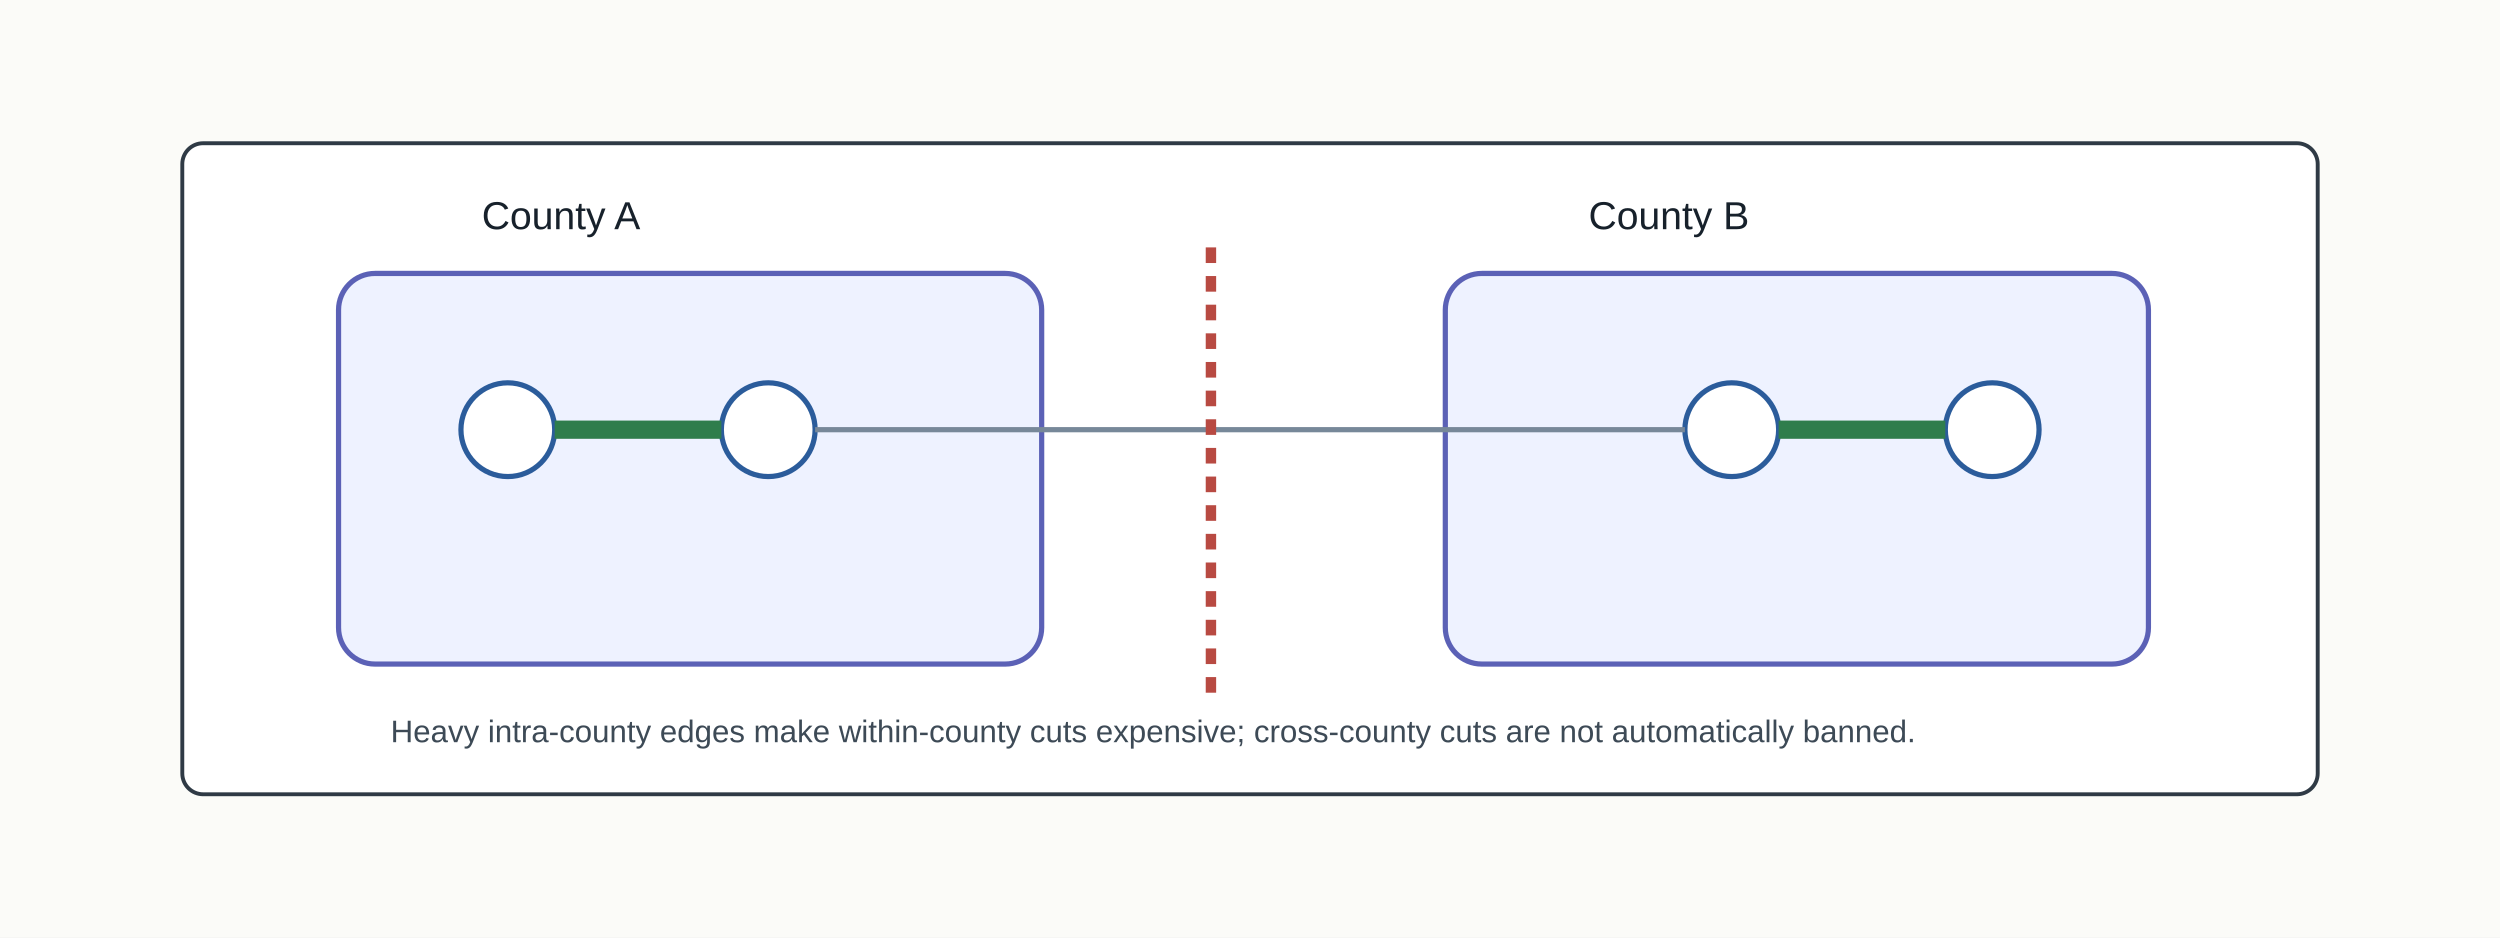
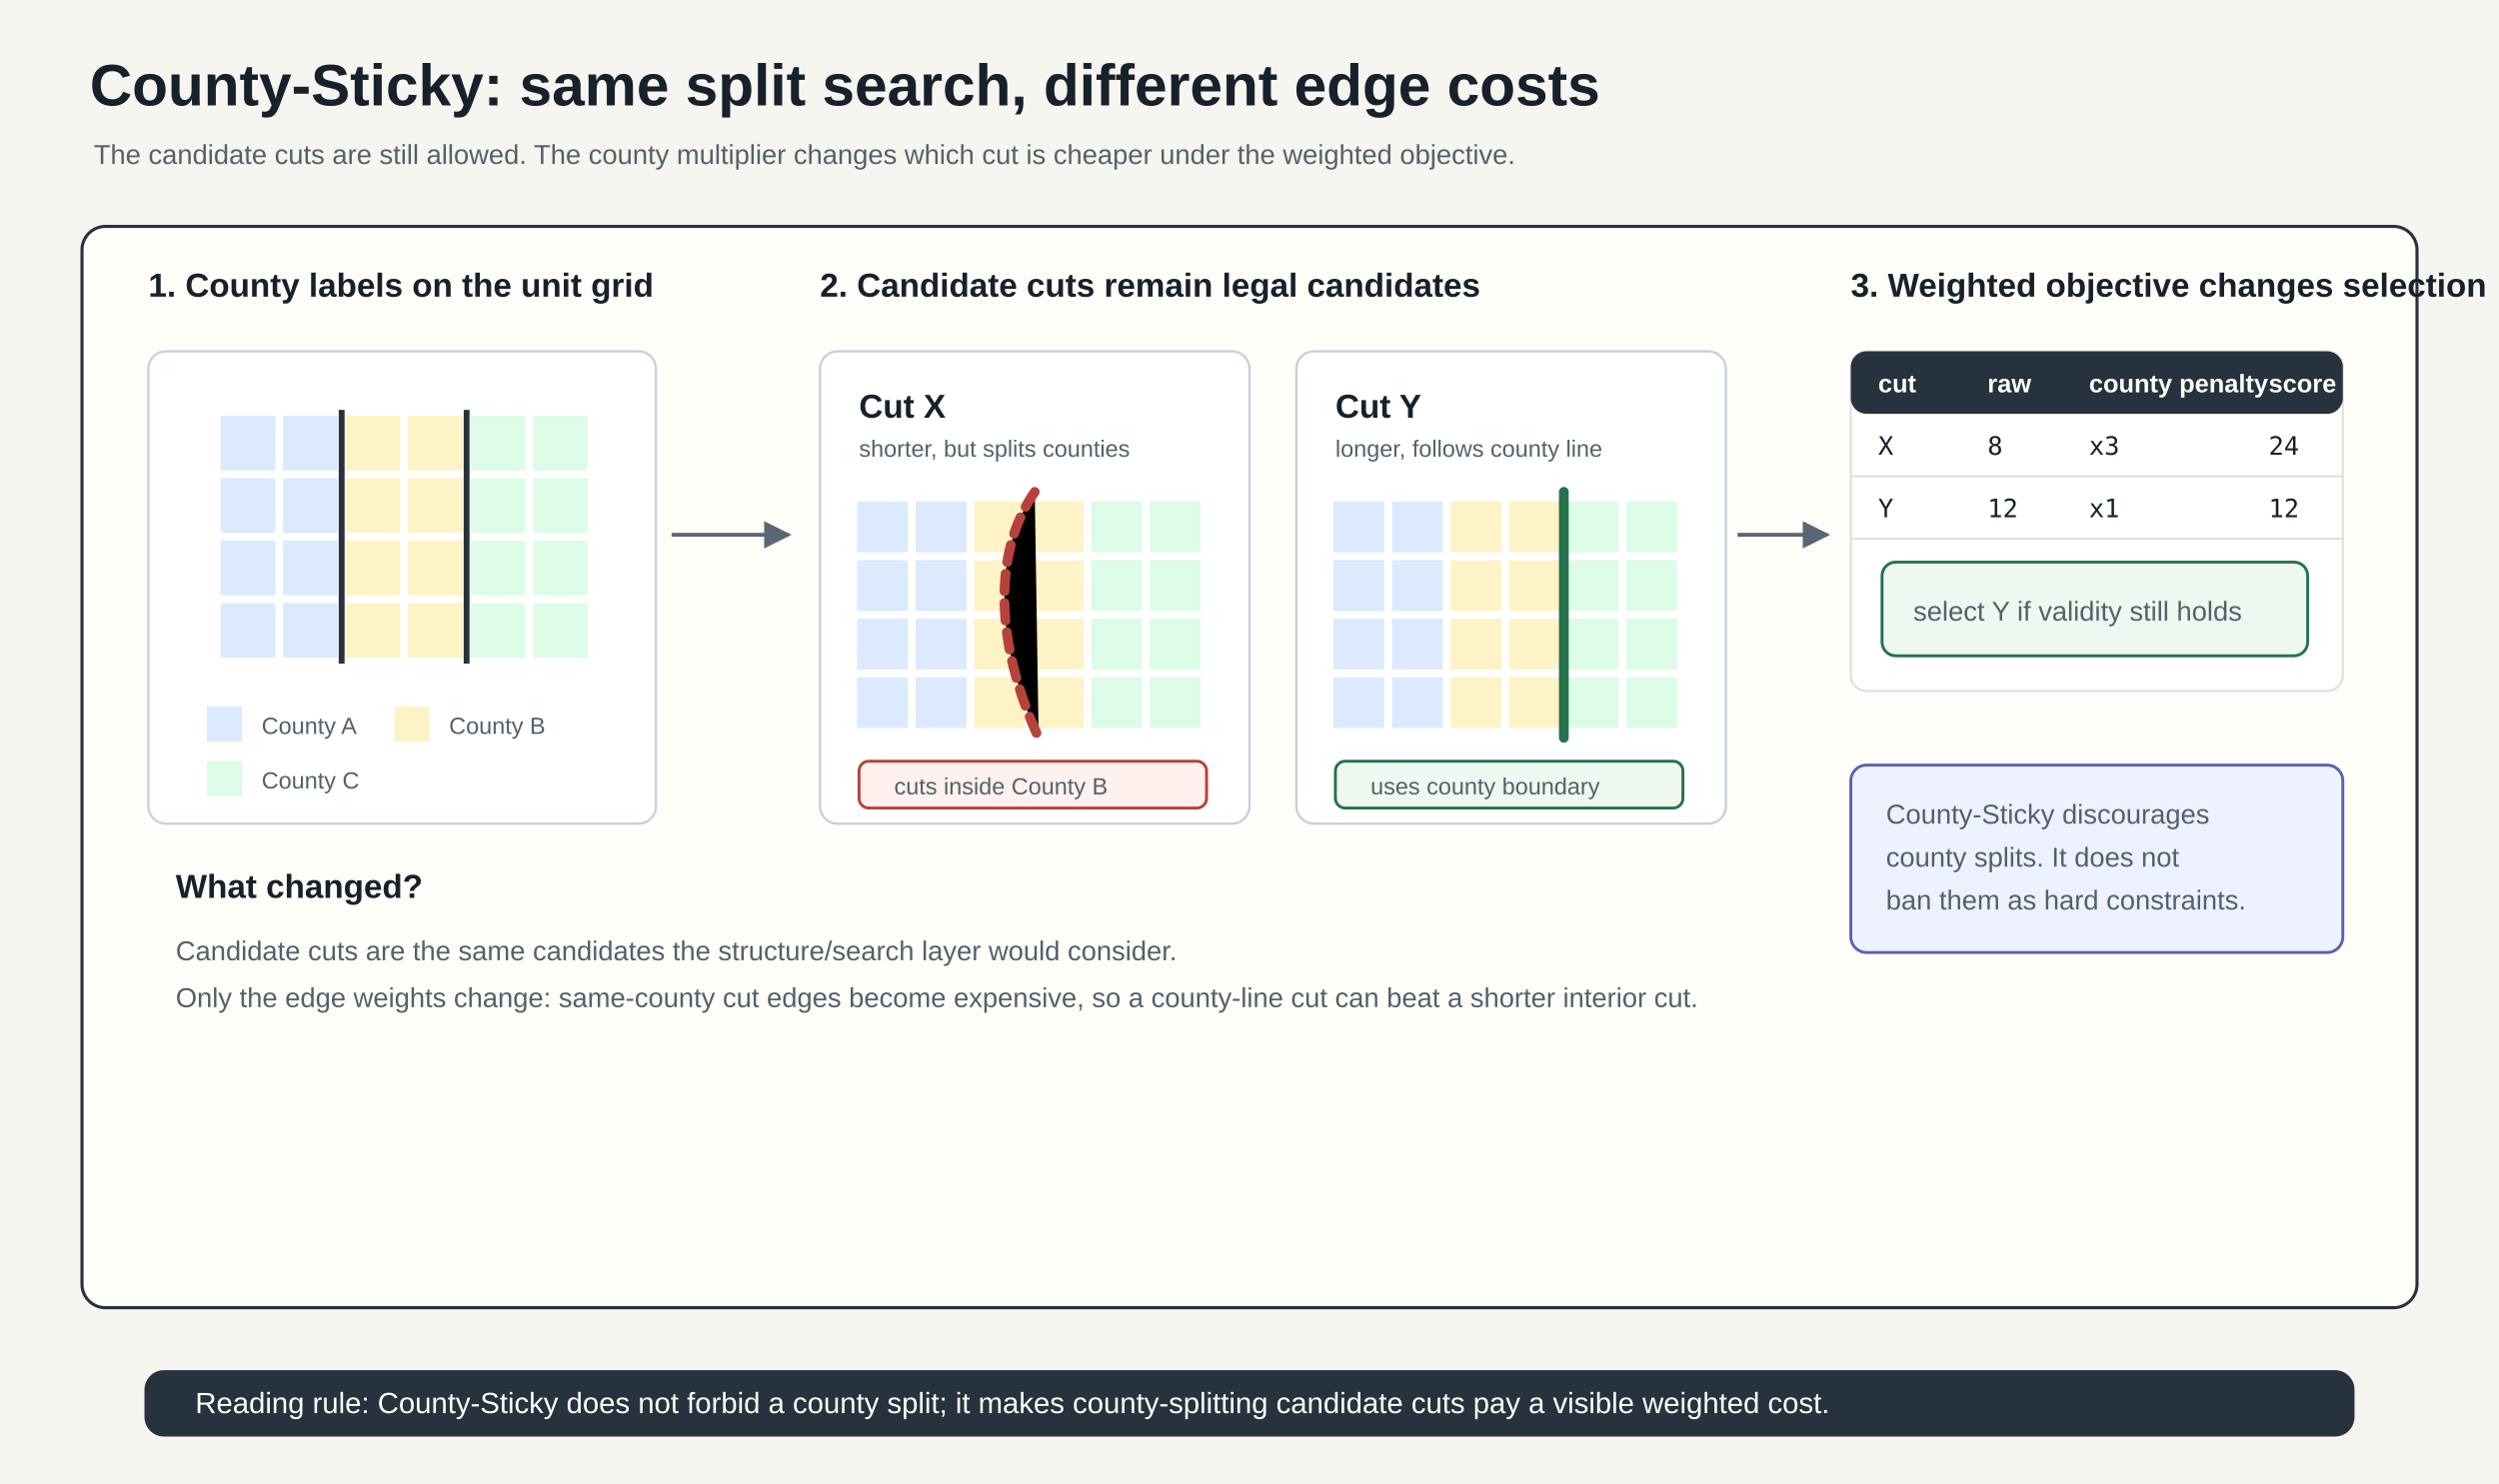
- <svg xmlns="http://www.w3.org/2000/svg" width="960" height="360" viewBox="0 0 960 360" role="img" aria-labelledby="title desc">
-   <style>.bg{fill:#fbfbf8}.panel{fill:#fff;stroke:#2f3a45;stroke-width:1.5}.county{fill:#eef2ff;stroke:#5b61b6;stroke-width:2}.node{fill:#fff;stroke:#2b5c9b;stroke-width:2}.thin{stroke:#778899;stroke-width:2}.thick{stroke:#2f7d4c;stroke-width:7}.cut{stroke:#b84a42;stroke-width:4;stroke-dasharray:6 5}.label{font:15px Arial,sans-serif;fill:#17212b}.small{font:12px Arial,sans-serif;fill:#3d4a56}</style>
-   <rect class="bg" width="960" height="360" />
-   <rect class="panel" x="70" y="55" width="820" height="250" rx="8" />
-   <rect class="county" x="130" y="105" width="270" height="150" rx="14" />
-   <rect class="county" x="555" y="105" width="270" height="150" rx="14" />
-   <circle class="node" cx="195" cy="165" r="18" />
-   <circle class="node" cx="295" cy="165" r="18" />
-   <circle class="node" cx="665" cy="165" r="18" />
-   <circle class="node" cx="765" cy="165" r="18" />
-   <line class="thick" x1="213" y1="165" x2="277" y2="165" />
-   <line class="thin" x1="313" y1="165" x2="647" y2="165" />
-   <line class="thick" x1="683" y1="165" x2="747" y2="165" />
-   <line class="cut" x1="465" y1="95" x2="465" y2="270" />
-   <text class="label" x="185" y="88">County A</text>
-   <text class="label" x="610" y="88">County B</text>
-   <text class="small" x="150" y="285">Heavy intra-county edges make within-county cuts expensive; cross-county cuts are not automatically banned.</text>
+ <svg xmlns="http://www.w3.org/2000/svg" width="1280" height="760" viewBox="0 0 1280 760" role="img" aria-labelledby="title desc">
+   <style>
+     .bg{fill:#f7f5ef}
+     .panel{fill:#fffdf8;stroke:#26323d;stroke-width:1.6}
+     .card{fill:#fff;stroke:#c7d0da;stroke-width:1.2}
+     .title{font:700 30px Arial,sans-serif;fill:#17212b}
+     .label{font:700 17px Arial,sans-serif;fill:#17212b}
+     .small{font:14px Arial,sans-serif;fill:#52616b}
+     .tiny{font:12px Arial,sans-serif;fill:#52616b}
+     .mono{font:12px Consolas,monospace;fill:#17212b}
+     .cell{stroke:#fff;stroke-width:2}
+     .countyA{fill:#dbeafe}
+     .countyB{fill:#fef3c7}
+     .countyC{fill:#dcfce7}
+     .cutBad{stroke:#b6423c;stroke-width:5;stroke-linecap:round;stroke-dasharray:9 6}
+     .cutGood{stroke:#25724d;stroke-width:5;stroke-linecap:round}
+     .countyLine{stroke:#26323d;stroke-width:3}
+     .warn{fill:#fff1ed;stroke:#b6423c;stroke-width:1.5}
+     .ok{fill:#eef8f0;stroke:#25724d;stroke-width:1.5}
+     .rule{fill:#eef2ff;stroke:#5b61b6;stroke-width:1.5}
+     .tableHead{fill:#26323d}
+     .tableLine{stroke:#d8dee5;stroke-width:1}
+     .line{stroke:#596673;stroke-width:2;fill:none;marker-end:url(#arrow)}
+   </style>
+   <defs>
+     <marker id="arrow" viewBox="0 0 10 10" refX="9" refY="5" markerWidth="7" markerHeight="7" orient="auto">
+       <path d="M0 0 L10 5 L0 10 z" fill="#596673" />
+     </marker>
+   </defs>
+   <rect class="bg" width="1280" height="760" />
+   <text class="title" x="46" y="54">County-Sticky: same split search, different edge costs</text>
+   <text class="small" x="48" y="84">The candidate cuts are still allowed. The county multiplier changes which cut is cheaper under the weighted objective.</text>
+   <rect class="panel" x="42" y="116" width="1196" height="554" rx="12" />
+   <g transform="translate(76 152)">
+     <text class="label" x="0" y="0">1. County labels on the unit grid</text>
+     <rect class="card" x="0" y="28" width="260" height="242" rx="9" />
+     <g transform="translate(36 60)">
+       <rect class="cell countyA" x="0" y="0" width="30" height="30" />
+       <rect class="cell countyA" x="32" y="0" width="30" height="30" />
+       <rect class="cell countyB" x="64" y="0" width="30" height="30" />
+       <rect class="cell countyB" x="96" y="0" width="30" height="30" />
+       <rect class="cell countyC" x="128" y="0" width="30" height="30" />
+       <rect class="cell countyC" x="160" y="0" width="30" height="30" />
+       <rect class="cell countyA" x="0" y="32" width="30" height="30" />
+       <rect class="cell countyA" x="32" y="32" width="30" height="30" />
+       <rect class="cell countyB" x="64" y="32" width="30" height="30" />
+       <rect class="cell countyB" x="96" y="32" width="30" height="30" />
+       <rect class="cell countyC" x="128" y="32" width="30" height="30" />
+       <rect class="cell countyC" x="160" y="32" width="30" height="30" />
+       <rect class="cell countyA" x="0" y="64" width="30" height="30" />
+       <rect class="cell countyA" x="32" y="64" width="30" height="30" />
+       <rect class="cell countyB" x="64" y="64" width="30" height="30" />
+       <rect class="cell countyB" x="96" y="64" width="30" height="30" />
+       <rect class="cell countyC" x="128" y="64" width="30" height="30" />
+       <rect class="cell countyC" x="160" y="64" width="30" height="30" />
+       <rect class="cell countyA" x="0" y="96" width="30" height="30" />
+       <rect class="cell countyA" x="32" y="96" width="30" height="30" />
+       <rect class="cell countyB" x="64" y="96" width="30" height="30" />
+       <rect class="cell countyB" x="96" y="96" width="30" height="30" />
+       <rect class="cell countyC" x="128" y="96" width="30" height="30" />
+       <rect class="cell countyC" x="160" y="96" width="30" height="30" />
+       <line class="countyLine" x1="63" y1="-2" x2="63" y2="128" />
+       <line class="countyLine" x1="127" y1="-2" x2="127" y2="128" />
+     </g>
+     <g transform="translate(30 210)">
+       <rect class="countyA" x="0" y="0" width="18" height="18" />
+       <text class="tiny" x="28" y="14">County A</text>
+       <rect class="countyB" x="96" y="0" width="18" height="18" />
+       <text class="tiny" x="124" y="14">County B</text>
+       <rect class="countyC" x="0" y="28" width="18" height="18" />
+       <text class="tiny" x="28" y="42">County C</text>
+     </g>
+   </g>
+   <path class="line" d="M344 274 H404" />
+   <g transform="translate(420 152)">
+     <text class="label" x="0" y="0">2. Candidate cuts remain legal candidates</text>
+     <g transform="translate(0 28)">
+       <rect class="card" width="220" height="242" rx="9" />
+       <text class="label" x="20" y="34">Cut X</text>
+       <text class="tiny" x="20" y="54">shorter, but splits counties</text>
+       <g transform="translate(18 76)">
+         <rect class="cell countyA" x="0" y="0" width="28" height="28" />
+         <rect class="cell countyA" x="30" y="0" width="28" height="28" />
+         <rect class="cell countyB" x="60" y="0" width="28" height="28" />
+         <rect class="cell countyB" x="90" y="0" width="28" height="28" />
+         <rect class="cell countyC" x="120" y="0" width="28" height="28" />
+         <rect class="cell countyC" x="150" y="0" width="28" height="28" />
+         <rect class="cell countyA" x="0" y="30" width="28" height="28" />
+         <rect class="cell countyA" x="30" y="30" width="28" height="28" />
+         <rect class="cell countyB" x="60" y="30" width="28" height="28" />
+         <rect class="cell countyB" x="90" y="30" width="28" height="28" />
+         <rect class="cell countyC" x="120" y="30" width="28" height="28" />
+         <rect class="cell countyC" x="150" y="30" width="28" height="28" />
+         <rect class="cell countyA" x="0" y="60" width="28" height="28" />
+         <rect class="cell countyA" x="30" y="60" width="28" height="28" />
+         <rect class="cell countyB" x="60" y="60" width="28" height="28" />
+         <rect class="cell countyB" x="90" y="60" width="28" height="28" />
+         <rect class="cell countyC" x="120" y="60" width="28" height="28" />
+         <rect class="cell countyC" x="150" y="60" width="28" height="28" />
+         <rect class="cell countyA" x="0" y="90" width="28" height="28" />
+         <rect class="cell countyA" x="30" y="90" width="28" height="28" />
+         <rect class="cell countyB" x="60" y="90" width="28" height="28" />
+         <rect class="cell countyB" x="90" y="90" width="28" height="28" />
+         <rect class="cell countyC" x="120" y="90" width="28" height="28" />
+         <rect class="cell countyC" x="150" y="90" width="28" height="28" />
+         <path class="cutBad" d="M92 -4 C70 28 72 74 94 122" />
+       </g>
+       <rect class="warn" x="20" y="210" width="178" height="24" rx="5" />
+       <text class="tiny" x="38" y="227">cuts inside County B</text>
+     </g>
+     <g transform="translate(244 28)">
+       <rect class="card" width="220" height="242" rx="9" />
+       <text class="label" x="20" y="34">Cut Y</text>
+       <text class="tiny" x="20" y="54">longer, follows county line</text>
+       <g transform="translate(18 76)">
+         <rect class="cell countyA" x="0" y="0" width="28" height="28" />
+         <rect class="cell countyA" x="30" y="0" width="28" height="28" />
+         <rect class="cell countyB" x="60" y="0" width="28" height="28" />
+         <rect class="cell countyB" x="90" y="0" width="28" height="28" />
+         <rect class="cell countyC" x="120" y="0" width="28" height="28" />
+         <rect class="cell countyC" x="150" y="0" width="28" height="28" />
+         <rect class="cell countyA" x="0" y="30" width="28" height="28" />
+         <rect class="cell countyA" x="30" y="30" width="28" height="28" />
+         <rect class="cell countyB" x="60" y="30" width="28" height="28" />
+         <rect class="cell countyB" x="90" y="30" width="28" height="28" />
+         <rect class="cell countyC" x="120" y="30" width="28" height="28" />
+         <rect class="cell countyC" x="150" y="30" width="28" height="28" />
+         <rect class="cell countyA" x="0" y="60" width="28" height="28" />
+         <rect class="cell countyA" x="30" y="60" width="28" height="28" />
+         <rect class="cell countyB" x="60" y="60" width="28" height="28" />
+         <rect class="cell countyB" x="90" y="60" width="28" height="28" />
+         <rect class="cell countyC" x="120" y="60" width="28" height="28" />
+         <rect class="cell countyC" x="150" y="60" width="28" height="28" />
+         <rect class="cell countyA" x="0" y="90" width="28" height="28" />
+         <rect class="cell countyA" x="30" y="90" width="28" height="28" />
+         <rect class="cell countyB" x="60" y="90" width="28" height="28" />
+         <rect class="cell countyB" x="90" y="90" width="28" height="28" />
+         <rect class="cell countyC" x="120" y="90" width="28" height="28" />
+         <rect class="cell countyC" x="150" y="90" width="28" height="28" />
+         <line class="cutGood" x1="119" y1="-4" x2="119" y2="122" />
+       </g>
+       <rect class="ok" x="20" y="210" width="178" height="24" rx="5" />
+       <text class="tiny" x="38" y="227">uses county boundary</text>
+     </g>
+   </g>
+   <path class="line" d="M890 274 H936" />
+   <g transform="translate(948 152)">
+     <text class="label" x="0" y="0">3. Weighted objective changes selection</text>
+     <rect x="0" y="28" width="252" height="174" rx="8" fill="#ffffff" stroke="#d8dee5" />
+     <rect class="tableHead" x="0" y="28" width="252" height="32" rx="8" />
+     <text x="14" y="49" font-family="Arial, sans-serif" font-size="13" font-weight="700" fill="#fff">cut</text>
+     <text x="70" y="49" font-family="Arial, sans-serif" font-size="13" font-weight="700" fill="#fff">raw</text>
+     <text x="122" y="49" font-family="Arial, sans-serif" font-size="13" font-weight="700" fill="#fff">county penalty</text>
+     <text x="214" y="49" font-family="Arial, sans-serif" font-size="13" font-weight="700" fill="#fff">score</text>
+     <line class="tableLine" x1="0" y1="92" x2="252" y2="92" />
+     <line class="tableLine" x1="0" y1="124" x2="252" y2="124" />
+     <g font-family="Consolas, monospace" font-size="13" fill="#17212b">
+       <text x="14" y="81">X</text>
+       <text x="70" y="81">8</text>
+       <text x="122" y="81">x3</text>
+       <text x="214" y="81">24</text>
+       <text x="14" y="113">Y</text>
+       <text x="70" y="113">12</text>
+       <text x="122" y="113">x1</text>
+       <text x="214" y="113">12</text>
+     </g>
+     <rect class="ok" x="16" y="136" width="218" height="48" rx="7" />
+     <text class="small" x="32" y="166">select Y if validity still holds</text>
+     <g transform="translate(0 240)">
+       <rect class="rule" x="0" y="0" width="252" height="96" rx="8" />
+       <text class="small" x="18" y="30">County-Sticky discourages</text>
+       <text class="small" x="18" y="52">county splits. It does not</text>
+       <text class="small" x="18" y="74">ban them as hard constraints.</text>
+     </g>
+   </g>
+   <g transform="translate(90 460)">
+     <text class="label" x="0" y="0">What changed?</text>
+     <text class="small" x="0" y="32">Candidate cuts are the same candidates the structure/search layer would consider.</text>
+     <text class="small" x="0" y="56">Only the edge weights change: same-county cut edges become expensive, so a county-line cut can beat a shorter interior cut.</text>
+   </g>
+   <rect x="74" y="702" width="1132" height="34" rx="10" fill="#26323d" />
+   <text x="100" y="724" font-family="Arial, sans-serif" font-size="15" fill="#fff">Reading rule: County-Sticky does not forbid a county split; it makes county-splitting candidate cuts pay a visible weighted cost.</text>
</svg>
